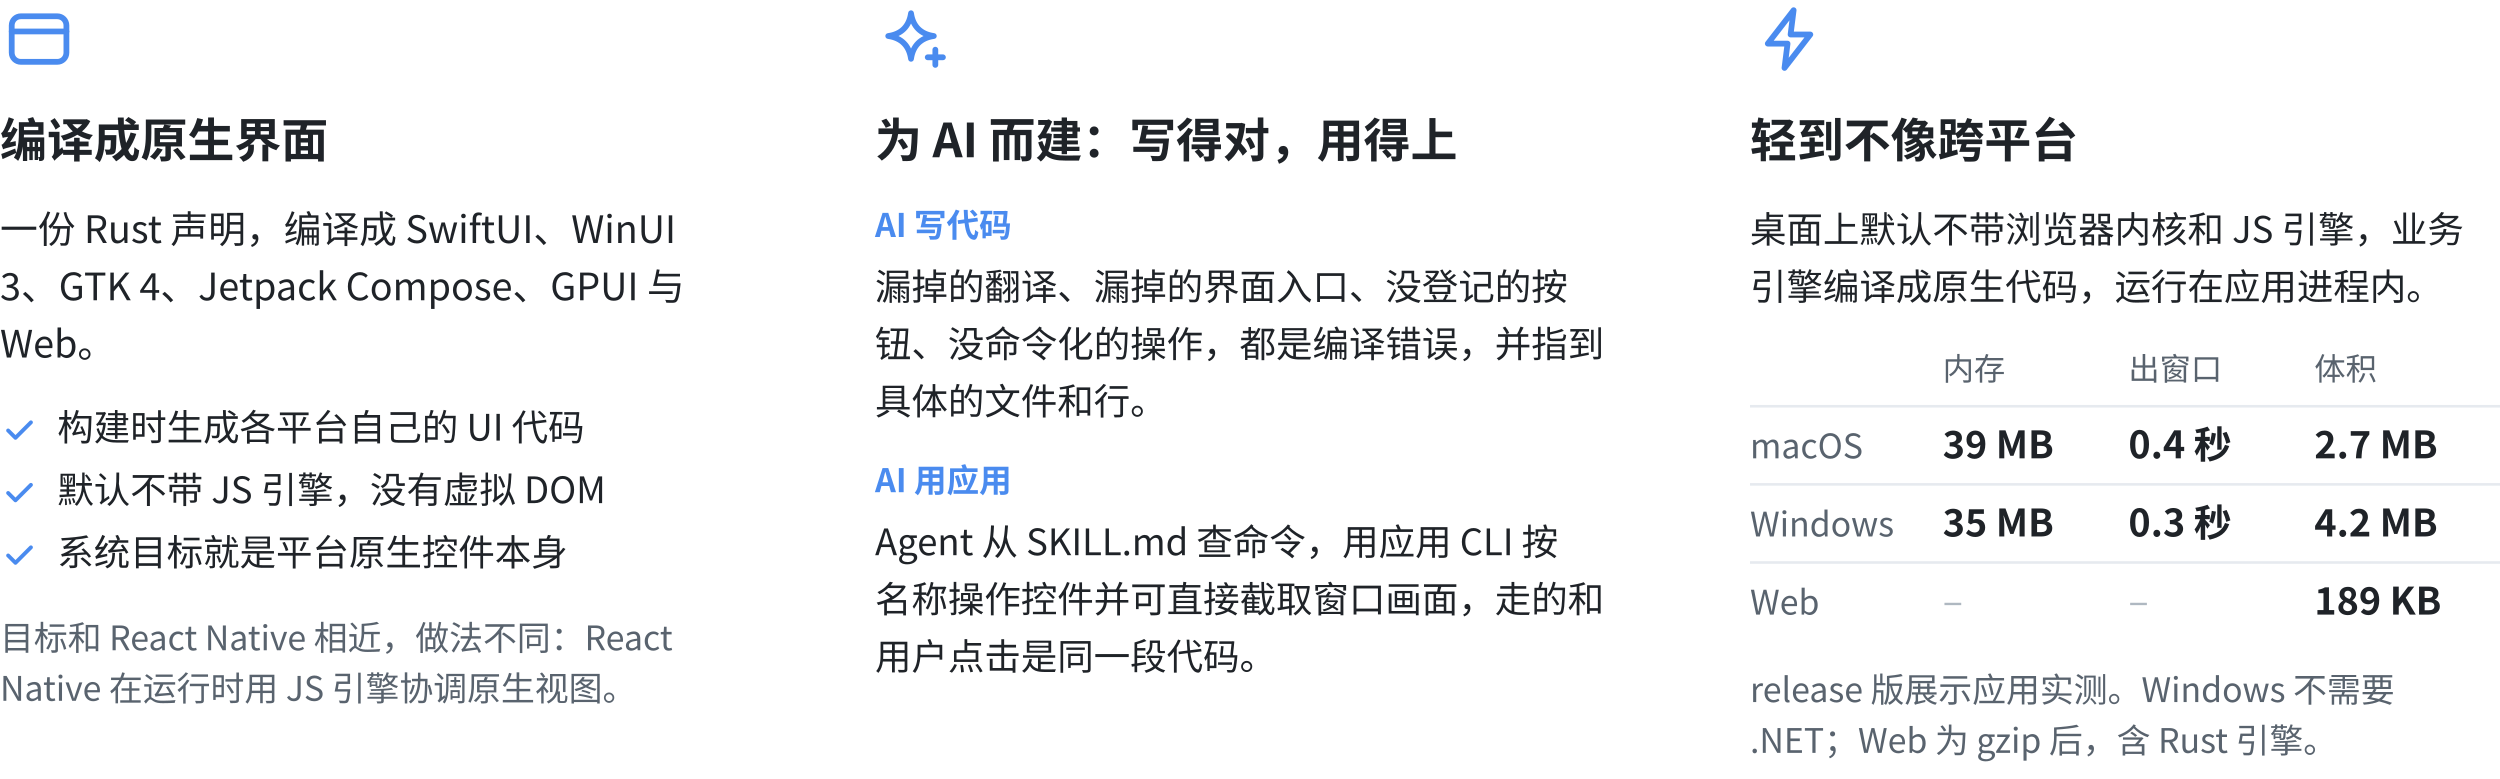
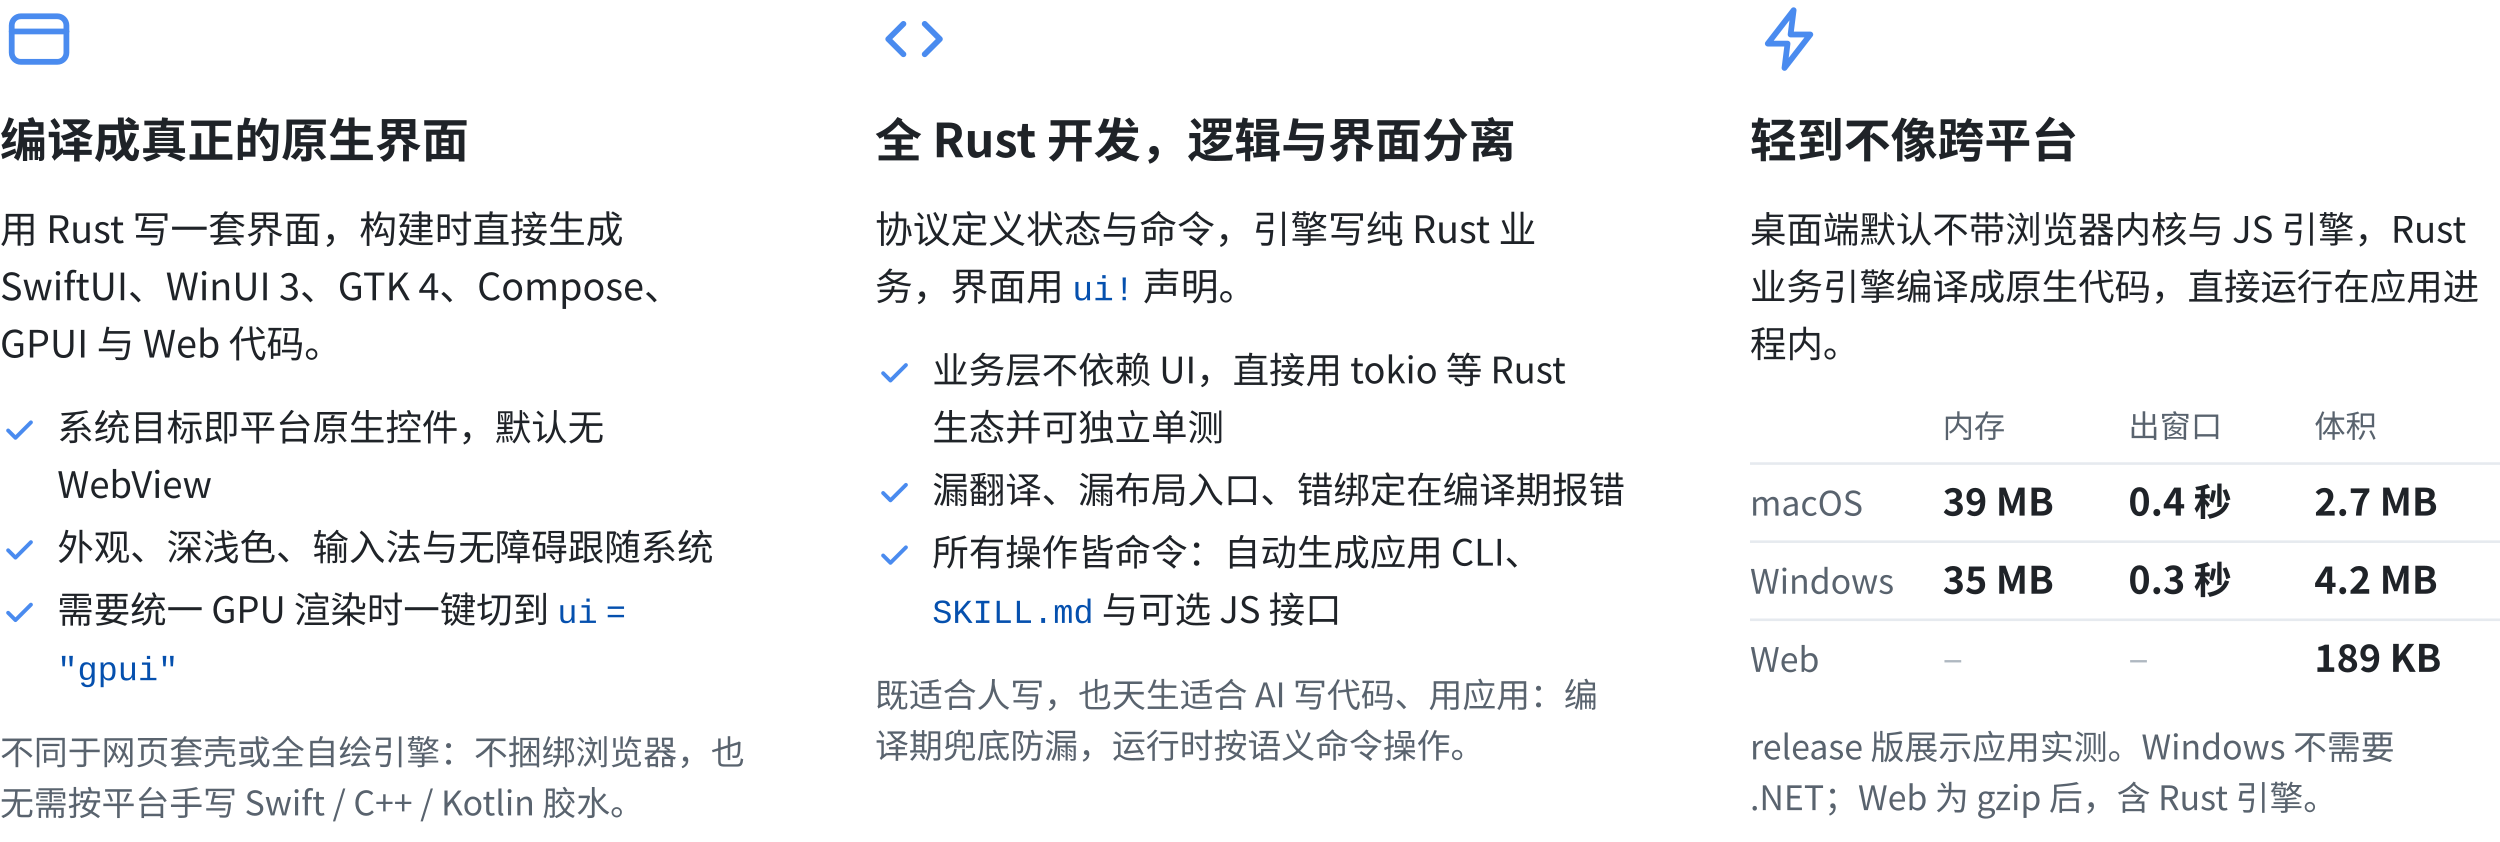
- <svg xmlns="http://www.w3.org/2000/svg" viewBox="0 0 960 299" width="960" height="299" font-family="-apple-system, BlinkMacSystemFont, 'Segoe UI', 'PingFang SC', 'Hiragino Sans GB', 'Microsoft YaHei', 'Noto Sans CJK SC', 'Helvetica Neue', Arial, sans-serif">
+ <svg xmlns="http://www.w3.org/2000/svg" viewBox="0 0 960 323" width="960" height="323" font-family="-apple-system, BlinkMacSystemFont, 'Segoe UI', 'PingFang SC', 'Hiragino Sans GB', 'Microsoft YaHei', 'Noto Sans CJK SC', 'Helvetica Neue', Arial, sans-serif">
  <defs>
    <symbol id="bern-logo" viewBox="0 0 1024 1024">
      <defs>
        <clipPath id="bern-symbol-disc">
          <circle cx="512" cy="512" r="512" />
        </clipPath>
      </defs>
      <g clip-path="url(#bern-symbol-disc)">
        <rect width="1024" height="1024" fill="#4A8BEF" />
        <path fill="#24324D" d="M 290.4 372.1 C 270.7 579.3 309.8 827.6 392.0 1060.0 L 1100 1100 L 1060.0 880.0 C 1013.0 692.2 904.4 451.5 684.3 270.5 A 14 14 0 0 0 662.4 286.5 C 693.7 364.2 711.6 444.8 715.3 529.4 A 36 36 0 0 1 691.6 564.9 C 620.6 590.7 549.5 616.5 478.5 642.4 A 36 36 0 0 1 436.0 628.1 C 383.8 547.6 344.6 461.1 317.8 369.5 A 14 14 0 0 0 290.4 372.1 Z" />
        <ellipse rx="22" ry="36" fill="#E8F4FF" transform="translate(520 760) rotate(-20)" />
        <ellipse rx="22" ry="36" fill="#E8F4FF" transform="translate(748 668) rotate(-20)" />
      </g>
    </symbol>
  </defs>
  <g transform="translate(0.0 0.0)">
    <g transform="translate(1.0 1.0) scale(1.1667)" fill="none" stroke="#4A8BEF" stroke-width="1.9" stroke-linecap="round" stroke-linejoin="round" color="#4A8BEF">
      <rect x="3" y="4.5" width="18" height="15" rx="3" />
      <path d="M3 9.5h18" />
    </g>
-     <text x="0.0" y="60.4" font-size="18" fill="#1F2328" font-weight="700">编译成原生界面</text>
-     <text x="0.0" y="93.3" font-size="14.5" fill="#1F2328">一份 Rust 声明，编译成 SwiftUI、WinUI</text>
-     <text x="0.0" y="115.3" font-size="14.5" fill="#1F2328">3、GTK 4、Jetpack Compose、GPUI 与</text>
-     <text x="0.0" y="137.3" font-size="14.5" fill="#1F2328">Web。</text>
+     <text x="0.0" y="60.4" font-size="18" fill="#1F2328" font-weight="700">编译成真正的原生界面</text>
+     <text x="0.0" y="93.3" font-size="14.5" fill="#1F2328">用 Rust 写一套界面，构建时直接生成</text>
+     <text x="0.0" y="115.3" font-size="14.5" fill="#1F2328">SwiftUI、WinUI 3、GTK 4、Compose、</text>
+     <text x="0.0" y="137.3" font-size="14.5" fill="#1F2328">GPUI 与 Web 代码。</text>
    <g transform="translate(0.0 157.5) scale(0.625)" fill="none" stroke="#4A8BEF" stroke-width="2.4" stroke-linecap="round" stroke-linejoin="round" color="#4A8BEF">
      <path d="m5 12.5 4.5 4.5L19 7.5" />
    </g>
-     <text x="22.0" y="169.2" font-size="14" fill="#1F2328">构建时生成各平台自己的 UI 代码</text>
+     <text x="22.0" y="169.2" font-size="14" fill="#1F2328">系统目标即平台原生控件，默认无</text>
+     <text x="22.0" y="191.2" font-size="14" fill="#1F2328">WebView</text>
+     <g transform="translate(0.0 203.5) scale(0.625)" fill="none" stroke="#4A8BEF" stroke-width="2.4" stroke-linecap="round" stroke-linejoin="round" color="#4A8BEF">
+       <path d="m5 12.5 4.5 4.5L19 7.5" />
+     </g>
+     <text x="22.0" y="215.2" font-size="14" fill="#1F2328">外观、深浅色、输入法与无障碍跟随系统</text>
+     <g transform="translate(0.0 227.5) scale(0.625)" fill="none" stroke="#4A8BEF" stroke-width="2.4" stroke-linecap="round" stroke-linejoin="round" color="#4A8BEF">
+       <path d="m5 12.5 4.5 4.5L19 7.5" />
+     </g>
+     <text x="22.0" y="239.2" font-size="14" fill="#1F2328">需要统一 GPU 渲染时一键切到 <tspan font-family="ui-monospace, SFMono-Regular, Menlo, Consolas, 'Liberation Mono', monospace" font-size="12.9" fill="#0550AE">ui</tspan>
+       <tspan font-family="ui-monospace, SFMono-Regular, Menlo, Consolas, 'Liberation Mono', monospace" font-size="12.9" fill="#0550AE">=</tspan>
+     </text>
+     <text x="22.0" y="261.2" font-size="14" fill="#1F2328">
+       <tspan font-family="ui-monospace, SFMono-Regular, Menlo, Consolas, 'Liberation Mono', monospace" font-size="12.9" fill="#0550AE">"gpui"</tspan>
+     </text>
+     <text x="0.0" y="293.6" font-size="13" fill="#59636E">不同于网页套壳或全自绘引擎：不捆绑浏览器，也</text>
+     <text x="0.0" y="313.1" font-size="13" fill="#59636E">无需按平台手写 Swift / C++ / Kotlin 胶水。</text>
+   </g>
+   <g transform="translate(336.0 0.0)">
+     <g transform="translate(1.0 1.0) scale(1.1667)" fill="none" stroke="#4A8BEF" stroke-width="1.9" stroke-linecap="round" stroke-linejoin="round" color="#4A8BEF">
+       <path d="M8.5 7 3.5 12l5 5M15.5 7l5 5-5 5" />
+     </g>
+     <text x="0.0" y="60.4" font-size="18" fill="#1F2328" font-weight="700">全 Rust 开发，逻辑与界面分离</text>
+     <text x="0.0" y="93.3" font-size="14.5" fill="#1F2328">协议定义状态与命令，引擎写纯 Rust 业</text>
+     <text x="0.0" y="115.3" font-size="14.5" fill="#1F2328">务，界面用 <tspan font-family="ui-monospace, SFMono-Regular, Menlo, Consolas, 'Liberation Mono', monospace" font-size="13.3" fill="#0550AE">ui!</tspan> 声明。</text>
+     <g transform="translate(0.0 135.5) scale(0.625)" fill="none" stroke="#4A8BEF" stroke-width="2.4" stroke-linecap="round" stroke-linejoin="round" color="#4A8BEF">
+       <path d="m5 12.5 4.5 4.5L19 7.5" />
+     </g>
+     <text x="22.0" y="147.2" font-size="14" fill="#1F2328">业务层不依赖 UI，直接用 tokio 等 Rust</text>
+     <text x="22.0" y="169.2" font-size="14" fill="#1F2328">生态并可独立单测</text>
    <g transform="translate(0.0 181.5) scale(0.625)" fill="none" stroke="#4A8BEF" stroke-width="2.4" stroke-linecap="round" stroke-linejoin="round" color="#4A8BEF">
      <path d="m5 12.5 4.5 4.5L19 7.5" />
    </g>
-     <text x="22.0" y="193.2" font-size="14" fill="#1F2328">默认不带 JS 引擎，没有虚拟 DOM</text>
+     <text x="22.0" y="193.2" font-size="14" fill="#1F2328">漏翻译、漏布局入口、错绑定在编译期报错</text>
    <g transform="translate(0.0 205.5) scale(0.625)" fill="none" stroke="#4A8BEF" stroke-width="2.4" stroke-linecap="round" stroke-linejoin="round" color="#4A8BEF">
      <path d="m5 12.5 4.5 4.5L19 7.5" />
    </g>
-     <text x="22.0" y="217.2" font-size="14" fill="#1F2328">系统目标就是平台原生控件本身</text>
-     <text x="0.0" y="249.7" font-size="13" fill="#59636E">目标和 React Native 相近，做法不同：React</text>
-     <text x="0.0" y="269.1" font-size="13" fill="#59636E">Native 在运行时用 JS 引擎协调原生视图。</text>
-   </g>
-   <g transform="translate(336.0 0.0)">
-     <g transform="translate(1.0 1.0) scale(1.1667)" fill="none" stroke="#4A8BEF" stroke-width="1.9" stroke-linecap="round" stroke-linejoin="round" color="#4A8BEF">
-       <path d="M11 3.5c.6 4.3 3.2 6.9 7.5 7.5-4.3.6-6.9 3.2-7.5 7.5-.6-4.3-3.2-6.9-7.5-7.5 4.3-.6 6.9-3.2 7.5-7.5z" />
-       <path d="M19 15.5v5M16.5 18h5" />
-     </g>
-     <text x="0.0" y="60.4" font-size="18" fill="#1F2328" font-weight="700">为 AI 而建：写得对，用得上</text>
-     <text x="0.0" y="91.0" font-size="12.5" font-weight="700" fill="#4A8BEF">AI 写代码</text>
-     <text x="0.0" y="115.2" font-size="14" fill="#1F2328">漏掉的翻译、漏掉的界面入口、没登记的按</text>
-     <text x="0.0" y="137.2" font-size="14" fill="#1F2328">钮、没命令化的操作，都是编译错误，并指到</text>
-     <text x="0.0" y="159.2" font-size="14" fill="#1F2328">具体的文件和行。</text>
-     <text x="0.0" y="189.0" font-size="12.5" font-weight="700" fill="#4A8BEF">AI 用应用</text>
-     <text x="0.0" y="213.2" font-size="14" fill="#1F2328">Agent 从 SKILL.md 查命令，用应用 CLI 按</text>
-     <text x="0.0" y="235.2" font-size="14" fill="#1F2328">名称操作控件并可直接截取窗口画面，走的和</text>
-     <text x="0.0" y="257.2" font-size="14" fill="#1F2328">用户点击是同一段代码。</text>
+     <text x="22.0" y="217.2" font-size="14" fill="#1F2328">所有操作皆命令：自动生成应用 CLI、</text>
+     <text x="22.0" y="239.2" font-size="14" fill="#1F2328">
+       <tspan font-family="ui-monospace, SFMono-Regular, Menlo, Consolas, 'Liberation Mono', monospace" font-size="12.9" fill="#0550AE">SKILL.md</tspan> 与可选 JS 接口</text>
+     <text x="0.0" y="271.6" font-size="13" fill="#59636E">既适合人写，也天生适合 AI 写代码、用应用：编</text>
+     <text x="0.0" y="291.1" font-size="13" fill="#59636E">译期兜底防漏，运行时按语义命令操作。</text>
  </g>
  <g transform="translate(672.0 0.0)">
    <g transform="translate(1.0 1.0) scale(1.1667)" fill="none" stroke="#4A8BEF" stroke-width="1.9" stroke-linecap="round" stroke-linejoin="round" color="#4A8BEF">
      <path d="M13.5 2.5 5 13.5h6.5l-1 8 8.5-11h-6.5z" />
    </g>
    <text x="0.0" y="60.4" font-size="18" fill="#1F2328" font-weight="700">轻到不像跨平台</text>
-     <text x="0.0" y="93.2" font-size="14" fill="#1F2328">桌面上默认不带浏览器内核和 JS 引擎，业务</text>
-     <text x="0.0" y="115.2" font-size="14" fill="#1F2328">引擎编译成原生代码，运行在应用进程内。</text>
-     <text x="74.0" y="146" font-size="12" fill="#59636E">内存</text>
-     <text x="145.3" y="146" font-size="12" fill="#59636E">出窗口</text>
-     <text x="216.7" y="146" font-size="12" fill="#59636E">体积</text>
-     <line x1="0" y1="156.0" x2="288.0" y2="156.0" stroke="#E6EAEF" />
-     <text x="0" y="176.0" font-size="13" fill="#59636E">macOS</text>
-     <text x="74.0" y="176.0" font-size="14.5" font-weight="700" fill="#1F2328">39 MB</text>
-     <text x="145.3" y="176.0" font-size="14.5" font-weight="700" fill="#1F2328">0.4 秒</text>
-     <text x="216.7" y="176.0" font-size="14.5" font-weight="700" fill="#1F2328">2.7 MB</text>
-     <line x1="0" y1="186.0" x2="288.0" y2="186.0" stroke="#E6EAEF" />
-     <text x="0" y="206.0" font-size="13" fill="#59636E">Windows</text>
-     <text x="74.0" y="206.0" font-size="14.5" font-weight="700" fill="#1F2328">35 MB</text>
-     <text x="145.3" y="206.0" font-size="14.5" font-weight="700" fill="#1F2328">0.3 秒</text>
-     <text x="216.7" y="206.0" font-size="14.5" font-weight="700" fill="#1F2328">4.2 MB</text>
-     <line x1="0" y1="216.0" x2="288.0" y2="216.0" stroke="#E6EAEF" />
-     <text x="0" y="236.0" font-size="13" fill="#59636E">Web</text>
-     <text x="74.0" y="236.0" font-size="14.5" font-weight="400" fill="#AFB8C1">–</text>
-     <text x="145.3" y="236.0" font-size="14.5" font-weight="400" fill="#AFB8C1">–</text>
-     <text x="216.7" y="236.0" font-size="14.5" font-weight="700" fill="#1F2328">189 KB</text>
-     <text x="0.0" y="269.6" font-size="13" fill="#59636E">release 版展示应用实测。Windows 不需要</text>
-     <text x="0.0" y="289.1" font-size="13" fill="#59636E">.NET；Web 为 gzip 后，含 Rust 引擎。</text>
+     <text x="0.0" y="93.2" font-size="14" fill="#1F2328">桌面端默认不带浏览器内核与 JS 引擎，Rust</text>
+     <text x="0.0" y="115.2" font-size="14" fill="#1F2328">业务引擎编译成原生代码，直接运行在应用进</text>
+     <text x="0.0" y="137.2" font-size="14" fill="#1F2328">程内。</text>
+     <text x="74.0" y="168" font-size="12" fill="#59636E">内存</text>
+     <text x="145.3" y="168" font-size="12" fill="#59636E">出窗口</text>
+     <text x="216.7" y="168" font-size="12" fill="#59636E">体积</text>
+     <line x1="0" y1="178.0" x2="288.0" y2="178.0" stroke="#E6EAEF" />
+     <text x="0" y="198.0" font-size="13" fill="#59636E">macOS</text>
+     <text x="74.0" y="198.0" font-size="14.5" font-weight="700" fill="#1F2328">39 MB</text>
+     <text x="145.3" y="198.0" font-size="14.5" font-weight="700" fill="#1F2328">0.4 秒</text>
+     <text x="216.7" y="198.0" font-size="14.5" font-weight="700" fill="#1F2328">2.7 MB</text>
+     <line x1="0" y1="208.0" x2="288.0" y2="208.0" stroke="#E6EAEF" />
+     <text x="0" y="228.0" font-size="13" fill="#59636E">Windows</text>
+     <text x="74.0" y="228.0" font-size="14.5" font-weight="700" fill="#1F2328">35 MB</text>
+     <text x="145.3" y="228.0" font-size="14.5" font-weight="700" fill="#1F2328">0.3 秒</text>
+     <text x="216.7" y="228.0" font-size="14.5" font-weight="700" fill="#1F2328">4.2 MB</text>
+     <line x1="0" y1="238.0" x2="288.0" y2="238.0" stroke="#E6EAEF" />
+     <text x="0" y="258.0" font-size="13" fill="#59636E">Web</text>
+     <text x="74.0" y="258.0" font-size="14.5" font-weight="400" fill="#AFB8C1">–</text>
+     <text x="145.3" y="258.0" font-size="14.5" font-weight="400" fill="#AFB8C1">–</text>
+     <text x="216.7" y="258.0" font-size="14.5" font-weight="700" fill="#1F2328">189 KB</text>
+     <text x="0.0" y="291.6" font-size="13" fill="#59636E">release 版展示应用实测。Windows 不需要</text>
+     <text x="0.0" y="311.1" font-size="13" fill="#59636E">.NET；Web 为 gzip 后，含 Rust 引擎。</text>
  </g>
</svg>
